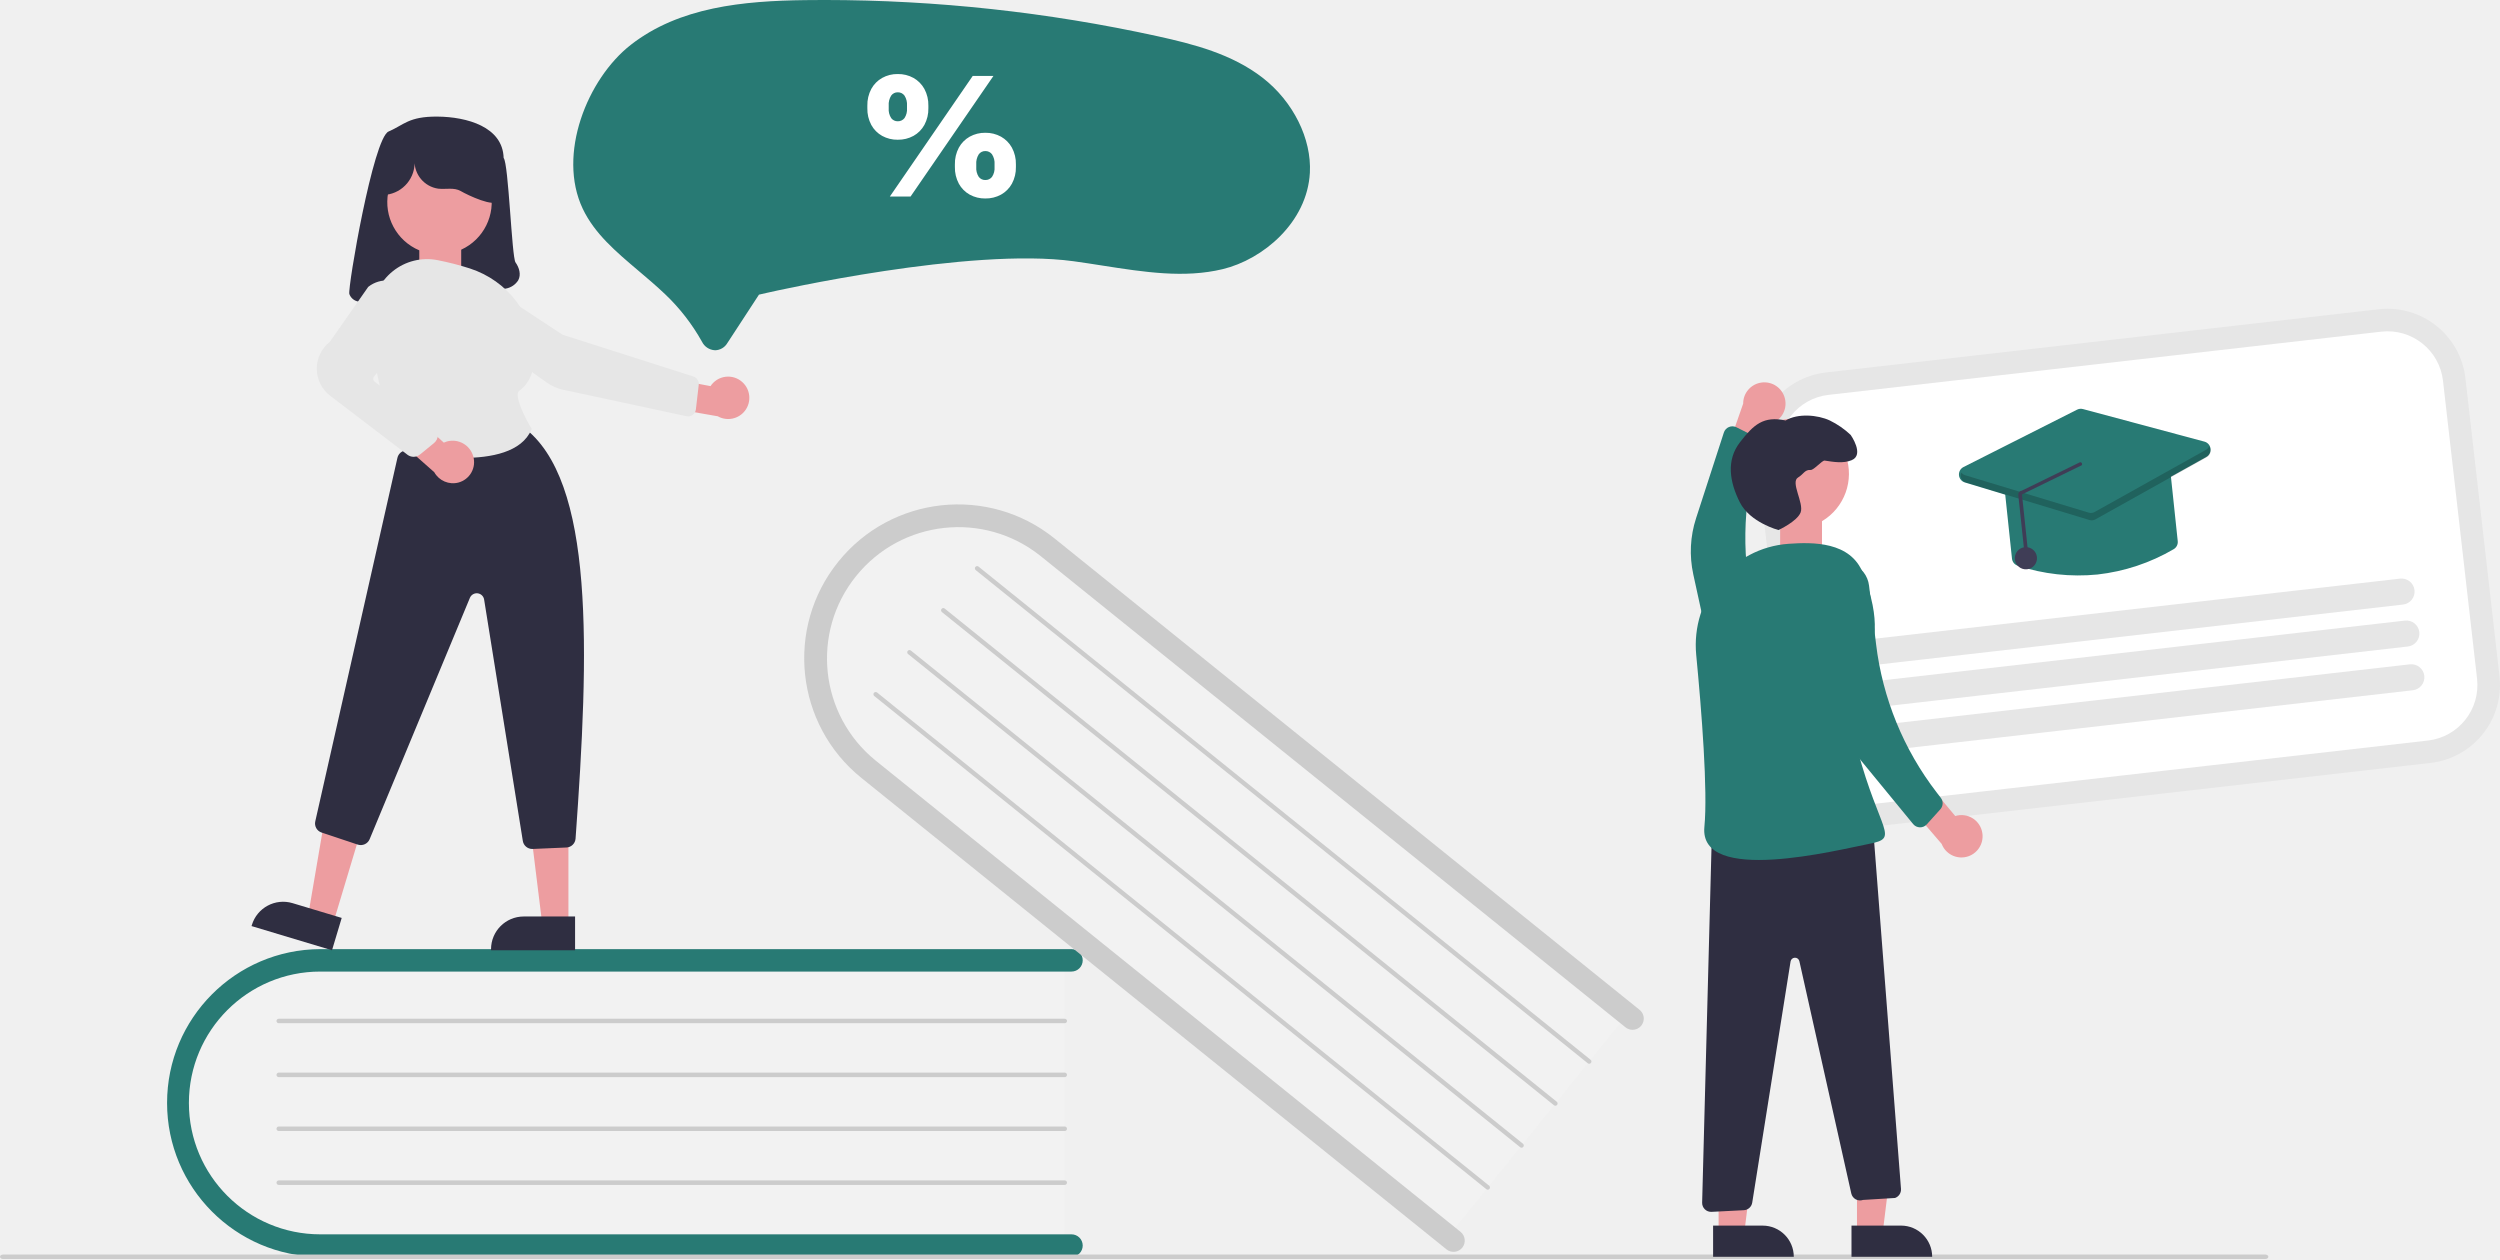
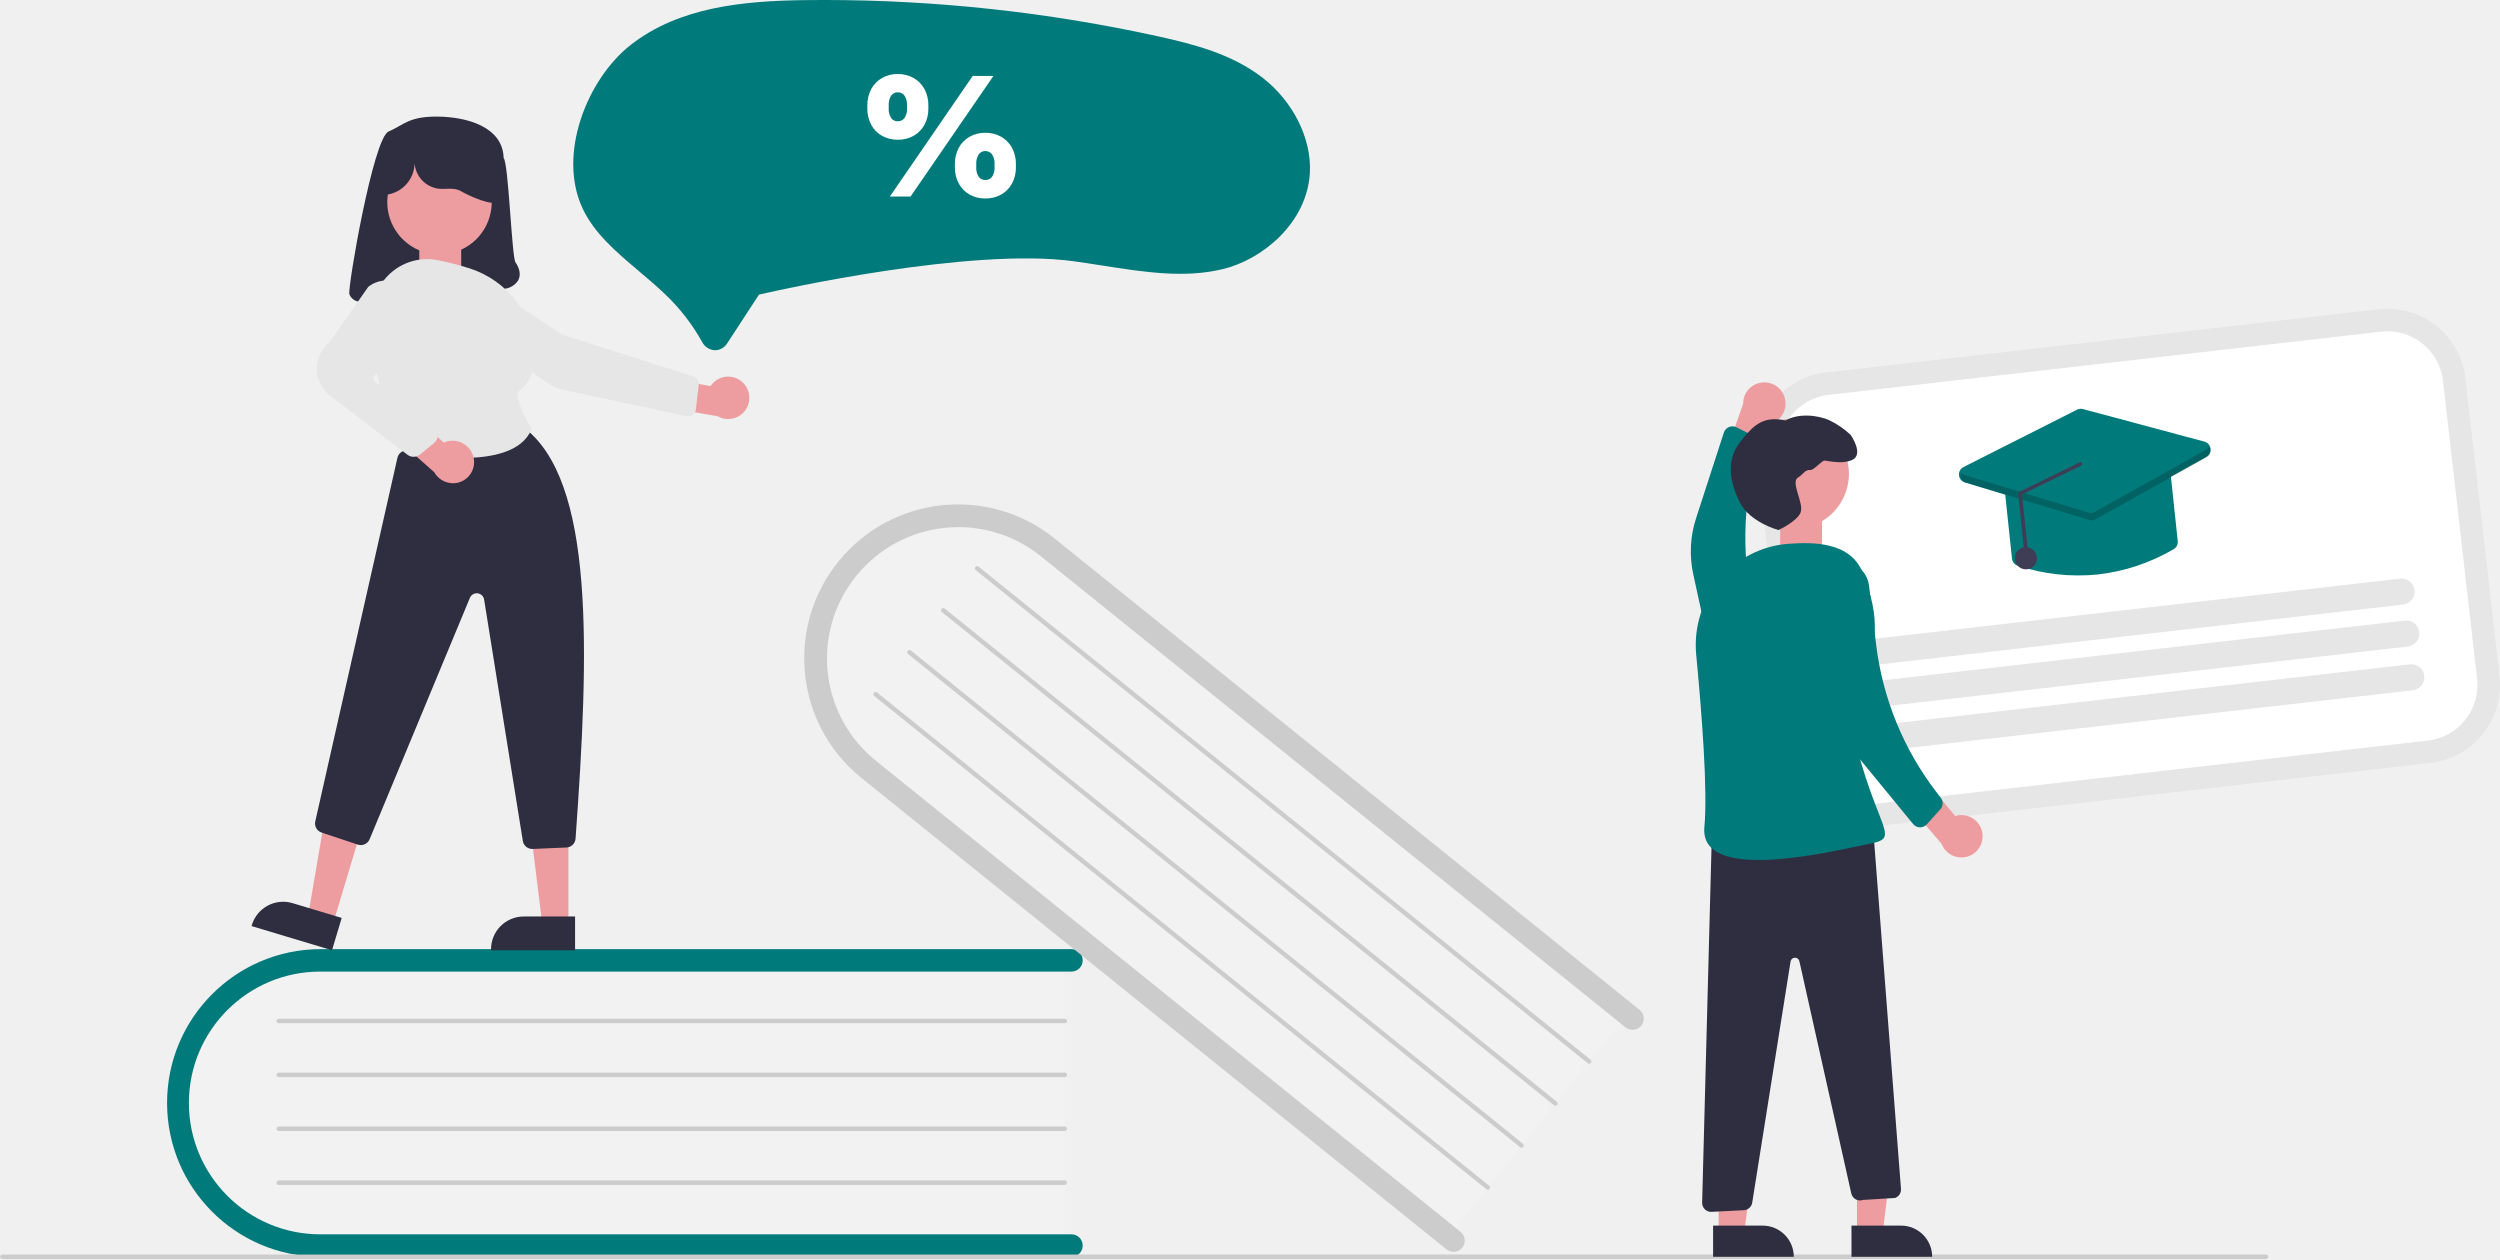
<svg xmlns="http://www.w3.org/2000/svg" width="960" height="483.466" viewBox="0 0 960 483.466" role="img" artist="Katerina Limpitsouni" source="https://undraw.co/">
  <g transform="translate(-655 -249.02)">
    <path d="M648.027,584.643V696.752H367.153c-32,0-58.039-25.147-58.039-56.054s26.037-56.054,58.039-56.054Z" transform="translate(415.837 31.423)" fill="#f2f2f2" />
-     <path d="M653.963,695.476a4.314,4.314,0,0,1-4.312,4.312H361.187a59.073,59.073,0,0,1,0-118.145H649.651a4.312,4.312,0,1,1,0,8.624H361.187a50.449,50.449,0,0,0,0,100.9H649.651A4.314,4.314,0,0,1,653.963,695.476Z" transform="translate(416.8 31.836)" fill="#287a74" />
+     <path d="M653.963,695.476a4.314,4.314,0,0,1-4.312,4.312H361.187a59.073,59.073,0,0,1,0-118.145H649.651a4.312,4.312,0,1,1,0,8.624H361.187a50.449,50.449,0,0,0,0,100.9H649.651A4.314,4.314,0,0,1,653.963,695.476Z" transform="translate(416.8 31.836)" fill="#007a7a" />
    <path d="M653.807,614.368H351.977a.862.862,0,0,1,0-1.725H653.807a.862.862,0,0,1,0,1.725Z" transform="translate(410.056 27.57)" fill="#ccc" />
    <path d="M653.807,638.368H351.977a.862.862,0,1,1,0-1.725H653.807a.862.862,0,0,1,0,1.725Z" transform="translate(410.056 24.267)" fill="#ccc" />
    <path d="M653.807,662.368H351.977a.862.862,0,1,1,0-1.725H653.807a.862.862,0,0,1,0,1.725Z" transform="translate(410.056 20.964)" fill="#ccc" />
    <path d="M653.807,686.368H351.977a.862.862,0,1,1,0-1.725H653.807a.862.862,0,0,1,0,1.725Z" transform="translate(410.056 17.661)" fill="#ccc" />
    <path d="M904.179,578.888l-70.339,87.3L615.129,489.959c-24.919-20.079-29.416-56-10.024-80.063s55.444-27.312,80.363-7.234Z" transform="translate(376.759 58.281)" fill="#f2f2f2" />
    <path d="M838.8,669.035a4.314,4.314,0,0,1-6.063.652L608.112,488.7a59.073,59.073,0,1,1,74.127-92L906.86,577.689a4.312,4.312,0,1,1-5.411,6.715L676.828,403.416a50.449,50.449,0,0,0-63.305,78.567L838.144,662.972a4.314,4.314,0,0,1,.652,6.063Z" transform="translate(377.716 59.089)" fill="#ccc" />
    <path d="M897.449,602.007,662.42,412.632a.862.862,0,1,1,1.082-1.343l235.03,189.375a.862.862,0,1,1-1.082,1.343Z" transform="translate(367.257 55.308)" fill="#ccc" />
    <path d="M882.391,620.7,647.362,431.32a.862.862,0,1,1,1.082-1.343l235.03,189.375a.862.862,0,0,1-1.082,1.343Z" transform="translate(369.329 52.736)" fill="#ccc" />
    <path d="M867.333,639.384,632.3,450.009a.862.862,0,0,1,1.082-1.343l235.03,189.375a.862.862,0,0,1-1.082,1.343Z" transform="translate(371.402 50.164)" fill="#ccc" />
    <path d="M852.275,658.072,617.245,468.7a.862.862,0,1,1,1.082-1.343l235.03,189.375a.862.862,0,0,1-1.082,1.343Z" transform="translate(373.474 47.591)" fill="#ccc" />
    <path d="M1097.88,719.368H229.171c-.647,0-1.171-.386-1.171-.862s.524-.862,1.171-.862H1097.88c.647,0,1.171.386,1.171.862S1098.527,719.368,1097.88,719.368Z" transform="translate(427 13.119)" fill="#ccc" />
    <path d="M634.488,376.475" transform="translate(371.057 60.073)" fill="#ffb8b8" />
    <g transform="translate(751.586 293.792)">
      <path d="M742.842,369.07c-11.167-.1-12.926,3.222-18.821,5.727s-15.71,59.845-15.066,62.384A4.472,4.472,0,0,0,711.974,440a14.991,14.991,0,0,0,4.43.585l46.624-5.134a23.2,23.2,0,0,0,6.042-.338,7.152,7.152,0,0,0,4.745-3.188c1.172-2.169.4-4.841-1.045-6.866s-2.669-38-4.559-40.112C767.869,372.937,754.009,369.169,742.842,369.07Z" transform="translate(-671.399 -369.068)" fill="#2f2e41" />
      <path d="M447.477,602.321l-9.584-2.88,6.546-38.338,14.145,4.25Z" transform="translate(-416.227 -292.218)" fill="#ed9da0" />
      <path d="M694.273,757.264l-30.9-9.285.117-.391a12.559,12.559,0,0,1,15.642-8.415h0L698,744.844Z" transform="translate(-663.37 -437.136)" fill="#2f2e41" />
      <path d="M557.107,603.307H547.1l-4.761-38.6h14.77Z" transform="translate(-435.415 -292.879)" fill="#ed9da0" />
      <path d="M808.314,758.537H776.046v-.408a12.56,12.56,0,0,1,12.56-12.56h19.709Z" transform="translate(-684.071 -438.41)" fill="#2f2e41" />
      <path d="M776.658,677.145a3.674,3.674,0,0,1-3.625-3.092L758.173,581.36a2.857,2.857,0,0,0-5.46-.644l-38.5,92.678a3.687,3.687,0,0,1-4.554,2.077l-13.9-4.636a3.661,3.661,0,0,1-2.421-4.294l31.548-139.6a3.694,3.694,0,0,1,2.752-2.768l42.31-9.822a3.724,3.724,0,0,1,3.026.628c27.86,20.243,25.506,86.38,20.314,158.194a3.675,3.675,0,0,1-3.505,3.407l-12.964.564C776.765,677.144,776.711,677.145,776.658,677.145Z" transform="translate(-668.858 -395.913)" fill="#2f2e41" />
      <path d="M12.288,47.651V38.539a20.052,20.052,0,1,1,16.093-.251v9.363Z" transform="translate(52.135 12.821)" fill="#ed9da0" />
      <path d="M725.548,400.4a12.428,12.428,0,0,0,10.93-13.151,10.619,10.619,0,0,0,9.094,10.812c2.9.32,6.088-.559,8.616.906,2.8,1.623,13.01,6.473,14.4,3.673s1.051-6.163.128-9.151A25.837,25.837,0,0,0,725.709,382.9c-2.662,2.678-4.776,6.091-5.119,9.851s1.4,7.841,4.779,9.53Z" transform="translate(-673.874 -370.381)" fill="#2f2e41" />
      <path d="M418.375,328.36a8.087,8.087,0,0,0-12.315,1.447L387.9,326.372,383.125,336.9l25.709,4.49a8.13,8.13,0,0,0,9.541-13.027Z" transform="translate(-229.802 -226.31)" fill="#ed9da0" />
      <path d="M419.2,284.159l-.237.36,29.774,19.614,50.24,16.043a3.025,3.025,0,0,1,2.08,3.224l-1.1,9.44a3.019,3.019,0,0,1-3.631,2.6l-47.284-10.135a17.081,17.081,0,0,1-6.357-2.8l-33.449-23.8a8.6,8.6,0,0,1,9.722-14.191Z" transform="translate(-329.326 -220.385)" fill="#e6e6e6" />
      <path d="M513.621,350.18c10.714,0,22.658-2.136,26.335-10.953l.085-.2-.114-.188c-2.9-4.762-6.738-12.884-4.676-14.409,4.061-3,6.032-7.942,5.857-14.682-.38-14.631-10.349-27.621-24.807-32.324h0a110.071,110.071,0,0,0-12.3-3.167,20.939,20.939,0,0,0-17.362,4.287,21.151,21.151,0,0,0-7.844,16.274c-.152,15.636,2.255,37.413,14.584,52.364a3.835,3.835,0,0,0,2.271,1.32A105.394,105.394,0,0,0,513.621,350.18Z" transform="translate(-432.454 -219.111)" fill="#e6e6e6" />
      <path d="M540.387,358.838a8.241,8.241,0,0,0-10.071-5.747,8.113,8.113,0,0,0-1.249.462l-13.786-12.546-9.588,6.459,19.715,17.447a8.226,8.226,0,0,0,9.325,3.955,8.1,8.1,0,0,0,5.654-10.03Z" transform="translate(-455.234 -228.355)" fill="#ed9da0" />
      <path d="M559,351.06a3.87,3.87,0,0,0,2.454-.875l5.437-4.443a3.881,3.881,0,0,0-.094-6.084l-22.8-17.489a1.3,1.3,0,0,1-.244-1.806l14.074-18.607A11.457,11.457,0,0,0,557.059,287h0a11.425,11.425,0,0,0-15.426-1.234l-.089.094-14.7,21.044a13.1,13.1,0,0,0,.311,20.857L556.69,350.3a3.887,3.887,0,0,0,2.31.761Z" transform="translate(-496.771 -220.417)" fill="#e6e6e6" />
    </g>
    <g transform="translate(1304.273 367.583)">
      <path d="M511.846,444.306l-1.866-16.317-9.355-81.811-1.866-16.317a30.11,30.11,0,0,1,26.464-33.3L737.5,272.29a30.11,30.11,0,0,1,33.3,26.464l0,.042,13.077,114.36,0,.042a30.11,30.11,0,0,1-26.464,33.3L545.144,470.77A30.11,30.11,0,0,1,511.846,444.306Z" transform="translate(-473.348 -272.096)" fill="#e6e6e6" />
      <path d="M525.644,448.518l-2.21-19.326L514.767,353.4l-2.21-19.326A21.442,21.442,0,0,1,531.4,310.361l212.273-24.273a21.442,21.442,0,0,1,23.712,18.846l0,.042,13.077,114.36,0,.042a21.442,21.442,0,0,1-18.846,23.712L549.356,467.364a21.442,21.442,0,0,1-23.712-18.846Z" transform="translate(-478.544 -277.292)" fill="#fff" />
      <path d="M556.619,471.307l205.122-23.455A5.008,5.008,0,0,0,760.6,437.9L555.481,461.355a5.008,5.008,0,0,0,1.138,9.952Z" transform="translate(-488.249 -334.268)" fill="#e6e6e6" />
      <path d="M553.67,497.016l204.465-23.38A5.008,5.008,0,1,0,757,463.684l-204.465,23.38a5.008,5.008,0,0,0,1.138,9.952Z" transform="translate(-482.801 -343.938)" fill="#e6e6e6" />
      <path d="M550.6,523.964,755.72,500.509a5.008,5.008,0,1,0-1.138-9.952L549.459,514.012a5.008,5.008,0,0,0,1.138,9.952Z" transform="translate(-478.464 -354.016)" fill="#e6e6e6" />
      <path d="M962.892,387.075a8.086,8.086,0,0,1-7.261,10.052l-5.842,17.531-11.52-.952,8.6-24.641a8.13,8.13,0,0,1,16.024-1.989Z" transform="translate(-926.766 -352.631)" fill="#ed9da0" />
-       <path d="M972.179,504.573h0a10.421,10.421,0,0,1-17.23-5.453l-9.124-41.8a41.287,41.287,0,0,1,1.064-21.542l10.678-32.922a3.449,3.449,0,0,1,4.825-2.02l6.969,3.489a3.449,3.449,0,0,1,1.768,4.048l-.7,2.416a116.167,116.167,0,0,0-.887,61.646l5.675,21.844a10.421,10.421,0,0,1-3.037,10.3Z" transform="translate(-944.876 -355.326)" fill="#287a74" />
+       <path d="M972.179,504.573h0a10.421,10.421,0,0,1-17.23-5.453l-9.124-41.8a41.287,41.287,0,0,1,1.064-21.542l10.678-32.922a3.449,3.449,0,0,1,4.825-2.02l6.969,3.489a3.449,3.449,0,0,1,1.768,4.048l-.7,2.416a116.167,116.167,0,0,0-.887,61.646l5.675,21.844a10.421,10.421,0,0,1-3.037,10.3Z" transform="translate(-944.876 -355.326)" fill="#007a7a" />
      <path d="M711.378,623.832h9.859l4.689-38.027H711.374Z" transform="translate(-647.567 -268.947)" fill="#ed9da0" />
      <path d="M713.776,626.633H694.762V638.6h30.985a11.971,11.971,0,0,0-11.971-11.971Z" transform="translate(-633.064 -274.564)" fill="#2f2e41" />
      <path d="M773,623.832h9.859l4.689-38.027H772.995Z" transform="translate(-762.328 -268.947)" fill="#ed9da0" />
      <path d="M775.4,626.633H756.384V638.6h30.985A11.971,11.971,0,0,0,775.4,626.633Z" transform="translate(-747.826 -274.564)" fill="#2f2e41" />
      <path d="M10.349,1.721V14.376a21.179,21.179,0,1,0,16.077-2.321V0Z" transform="translate(60.724 95.95) rotate(180)" fill="#ed9da0" />
      <path d="M883.171,578.449a8.087,8.087,0,0,0-10.428-6.709l-11.837-14.19-10.378,5.09,17,19.8a8.13,8.13,0,0,0,15.645-4Z" transform="translate(-771.203 -376.945)" fill="#ed9da0" />
      <path d="M924.948,439.642s-10.9-2.858-14.825-10.625-5.313-16.134,0-23.026,9.077-10.239,17.587-8.421c4.658-2.828,12.326-2.173,16.952,0a31.967,31.967,0,0,1,8.017,5.554s5.407,7.642.36,9.7c-3.235,1.318-6.889.679-10.342.147-.991-.152-4.134,3.692-5.413,3.6-2.265-.171-2.682,1.628-4.825,2.9-3.005,1.782,2.329,9.766,1.008,13.387C932.114,436.35,924.948,439.642,924.948,439.642Z" transform="translate(-891.29 -354.668)" fill="#2f2e41" />
      <path d="M890.607,580.6,886.85,723.183a3.45,3.45,0,0,0,3.624,3.536l12.377-.631a3.45,3.45,0,0,0,3.231-2.9l14.722-92.61a1.725,1.725,0,0,1,3.387-.105l19.927,89.167a3.449,3.449,0,0,0,4.522,2.5l12.283-.75a3.449,3.449,0,0,0,2.285-3.5L952.485,579.249Z" transform="translate(-882.501 -379.931)" fill="#2f2e41" />
-       <path d="M894.17,495.43c-2.072-21.607,13.815-41.151,35.466-42.688,9.329-.662,23.812-.9,28.586,11.329,14.382,36.835-10.795,35.94-2.121,67.854s16.336,33.743,4.434,36.047-65.425,15.908-63.228-6.554C898.659,547.611,896.237,516.983,894.17,495.43Z" transform="translate(-892.094 -362.486)" fill="#287a74" />
-       <path d="M882.49,461.462h0a10.421,10.421,0,0,0-14.052,11.365l6.76,42.249a41.287,41.287,0,0,0,8.852,19.668L906.007,561.5a3.449,3.449,0,0,0,5.23.12l5.215-5.792a3.449,3.449,0,0,0,.169-4.414l-1.536-1.993a116.167,116.167,0,0,1-23.323-57.071l-2.687-22.409A10.421,10.421,0,0,0,882.49,461.462Z" transform="translate(-820.632 -363.623)" fill="#287a74" />
+       <path d="M894.17,495.43c-2.072-21.607,13.815-41.151,35.466-42.688,9.329-.662,23.812-.9,28.586,11.329,14.382,36.835-10.795,35.94-2.121,67.854s16.336,33.743,4.434,36.047-65.425,15.908-63.228-6.554C898.659,547.611,896.237,516.983,894.17,495.43Z" transform="translate(-892.094 -362.486)" fill="#007a7a" />
+       <path d="M882.49,461.462h0a10.421,10.421,0,0,0-14.052,11.365l6.76,42.249a41.287,41.287,0,0,0,8.852,19.668L906.007,561.5a3.449,3.449,0,0,0,5.23.12l5.215-5.792a3.449,3.449,0,0,0,.169-4.414l-1.536-1.993a116.167,116.167,0,0,1-23.323-57.071l-2.687-22.409A10.421,10.421,0,0,0,882.49,461.462Z" transform="translate(-820.632 -363.623)" fill="#007a7a" />
      <g transform="matrix(0.995, -0.105, 0.105, 0.995, 100.819, 43.554)">
-         <path d="M31.984,38.591A74.236,74.236,0,0,1,1.885,32,3.179,3.179,0,0,1,0,29.082V3.2A3.2,3.2,0,0,1,3.2,0h57.57a3.2,3.2,0,0,1,3.2,3.2V29.082A3.179,3.179,0,0,1,62.082,32h0a74.236,74.236,0,0,1-30.1,6.592Z" transform="translate(16.875 25.354)" fill="#287a74" />
-         <path d="M48.85,42.976a3.2,3.2,0,0,1-1.243-.25L1.955,23.465a3.2,3.2,0,0,1,.109-5.937L47.717.209A3.187,3.187,0,0,1,50,.214L95.041,17.533a3.2,3.2,0,0,1,.11,5.926L50.108,42.72A3.2,3.2,0,0,1,48.85,42.976Z" transform="translate(0 0)" fill="#287a74" />
+         <path d="M31.984,38.591A74.236,74.236,0,0,1,1.885,32,3.179,3.179,0,0,1,0,29.082V3.2A3.2,3.2,0,0,1,3.2,0h57.57a3.2,3.2,0,0,1,3.2,3.2V29.082A3.179,3.179,0,0,1,62.082,32h0a74.236,74.236,0,0,1-30.1,6.592Z" transform="translate(16.875 25.354)" fill="#007a7a" />
+         <path d="M48.85,42.976a3.2,3.2,0,0,1-1.243-.25L1.955,23.465a3.2,3.2,0,0,1,.109-5.937L47.717.209A3.187,3.187,0,0,1,50,.214L95.041,17.533a3.2,3.2,0,0,1,.11,5.926L50.108,42.72A3.2,3.2,0,0,1,48.85,42.976Z" transform="translate(0 0)" fill="#007a7a" />
        <circle cx="4.264" cy="4.264" r="4.264" transform="translate(17.941 50.585)" fill="#3f3d56" />
        <path d="M94.657,1.189,49.615,20.45a2.843,2.843,0,0,1-2.223.005L1.739,1.195A2.789,2.789,0,0,1,.38,0,2.841,2.841,0,0,0,1.739,4.038L47.392,23.3a2.843,2.843,0,0,0,2.223-.005L94.657,4.032A2.841,2.841,0,0,0,96,0a2.791,2.791,0,0,1-1.347,1.189Z" transform="translate(0.649 19.536)" opacity="0.2" />
        <path d="M.711,34.454a.711.711,0,0,0,.711-.711V9.961l23.441-8.54A.711.711,0,1,0,24.884,0L1.443,8.54a1.394,1.394,0,0,0-1.019.409A1.411,1.411,0,0,0,0,9.961V33.744a.711.711,0,0,0,.711.711Z" transform="translate(21.853 20.378)" fill="#3f3d56" />
      </g>
    </g>
    <g transform="translate(875.132 249.02)">
-       <path d="M532.5,468.612c-.081,0-.163,0-.246-.006a5.85,5.85,0,0,1-4.8-3.248,76.739,76.739,0,0,0-14.2-18.292c-3.333-3.167-6.815-6.114-10.183-8.963-8.688-7.347-16.87-14.267-21.413-23.828-9.9-20.849,1.759-49.888,18.421-62.912,18.687-14.607,43.267-16.9,67.045-17.2q3.707-.047,7.418-.047h0a598.275,598.275,0,0,1,127.732,13.89c14.011,3.074,28.677,6.84,40.461,15.98,11.716,9.086,18.837,23.393,18.142,36.454-1.014,19.063-18.006,33.307-33.481,37.031-14.748,3.547-30.068,1.15-46.288-1.388-3.581-.56-7.283-1.14-10.944-1.643-39.789-5.469-114.533,11.389-117.7,12.109l-3.137.714L537.158,465.9a5.572,5.572,0,0,1-4.654,2.72Z" transform="translate(-478.015 -334.12)" fill="#287a74" />
+       <path d="M532.5,468.612c-.081,0-.163,0-.246-.006a5.85,5.85,0,0,1-4.8-3.248,76.739,76.739,0,0,0-14.2-18.292c-3.333-3.167-6.815-6.114-10.183-8.963-8.688-7.347-16.87-14.267-21.413-23.828-9.9-20.849,1.759-49.888,18.421-62.912,18.687-14.607,43.267-16.9,67.045-17.2q3.707-.047,7.418-.047h0a598.275,598.275,0,0,1,127.732,13.89c14.011,3.074,28.677,6.84,40.461,15.98,11.716,9.086,18.837,23.393,18.142,36.454-1.014,19.063-18.006,33.307-33.481,37.031-14.748,3.547-30.068,1.15-46.288-1.388-3.581-.56-7.283-1.14-10.944-1.643-39.789-5.469-114.533,11.389-117.7,12.109l-3.137.714L537.158,465.9a5.572,5.572,0,0,1-4.654,2.72Z" transform="translate(-478.015 -334.12)" fill="#007a7a" />
      <path d="M52.564-40.923a12.081,12.081,0,0,1-6-1.476A10.67,10.67,0,0,1,42.4-46.593a12.992,12.992,0,0,1-1.523-6.447v-.932A13.056,13.056,0,0,1,42.4-60.452a10.778,10.778,0,0,1,4.164-4.208,11.981,11.981,0,0,1,6-1.491,12.044,12.044,0,0,1,6.027,1.491,10.885,10.885,0,0,1,4.179,4.21,12.95,12.95,0,0,1,1.538,6.478v.932a12.884,12.884,0,0,1-1.538,6.447A10.775,10.775,0,0,1,58.592-42.4,12.145,12.145,0,0,1,52.564-40.923ZM18.945-63.48a12.081,12.081,0,0,1-6-1.476,10.67,10.67,0,0,1-4.164-4.195A12.992,12.992,0,0,1,7.261-75.6v-.932a13.056,13.056,0,0,1,1.523-6.479,10.778,10.778,0,0,1,4.164-4.208,11.981,11.981,0,0,1,6-1.491,12.044,12.044,0,0,1,6.028,1.491,10.885,10.885,0,0,1,4.179,4.21,12.95,12.95,0,0,1,1.538,6.478v.932a12.884,12.884,0,0,1-1.538,6.447,10.775,10.775,0,0,1-4.179,4.195,12.145,12.145,0,0,1-6.028,1.473ZM15.9-41.669l31.817-46.3h7.955l-31.817,46.3Zm3.045-28.9a3.153,3.153,0,0,0,2.563-1.2,6.05,6.05,0,0,0,.979-3.837v-.932a6.324,6.324,0,0,0-.979-3.915,3.108,3.108,0,0,0-2.563-1.243,3.038,3.038,0,0,0-2.517,1.243,6.4,6.4,0,0,0-.963,3.915v.932a6.122,6.122,0,0,0,.963,3.837A3.077,3.077,0,0,0,18.945-70.565ZM52.565-48.007a3.153,3.153,0,0,0,2.563-1.2,6.05,6.05,0,0,0,.979-3.837v-.932a6.324,6.324,0,0,0-.979-3.915,3.108,3.108,0,0,0-2.563-1.243,3.038,3.038,0,0,0-2.517,1.243,6.4,6.4,0,0,0-.963,3.915v.932a6.122,6.122,0,0,0,.963,3.837,3.077,3.077,0,0,0,2.516,1.2Z" transform="translate(105.669 117.139)" fill="#fff" />
    </g>
  </g>
</svg>
